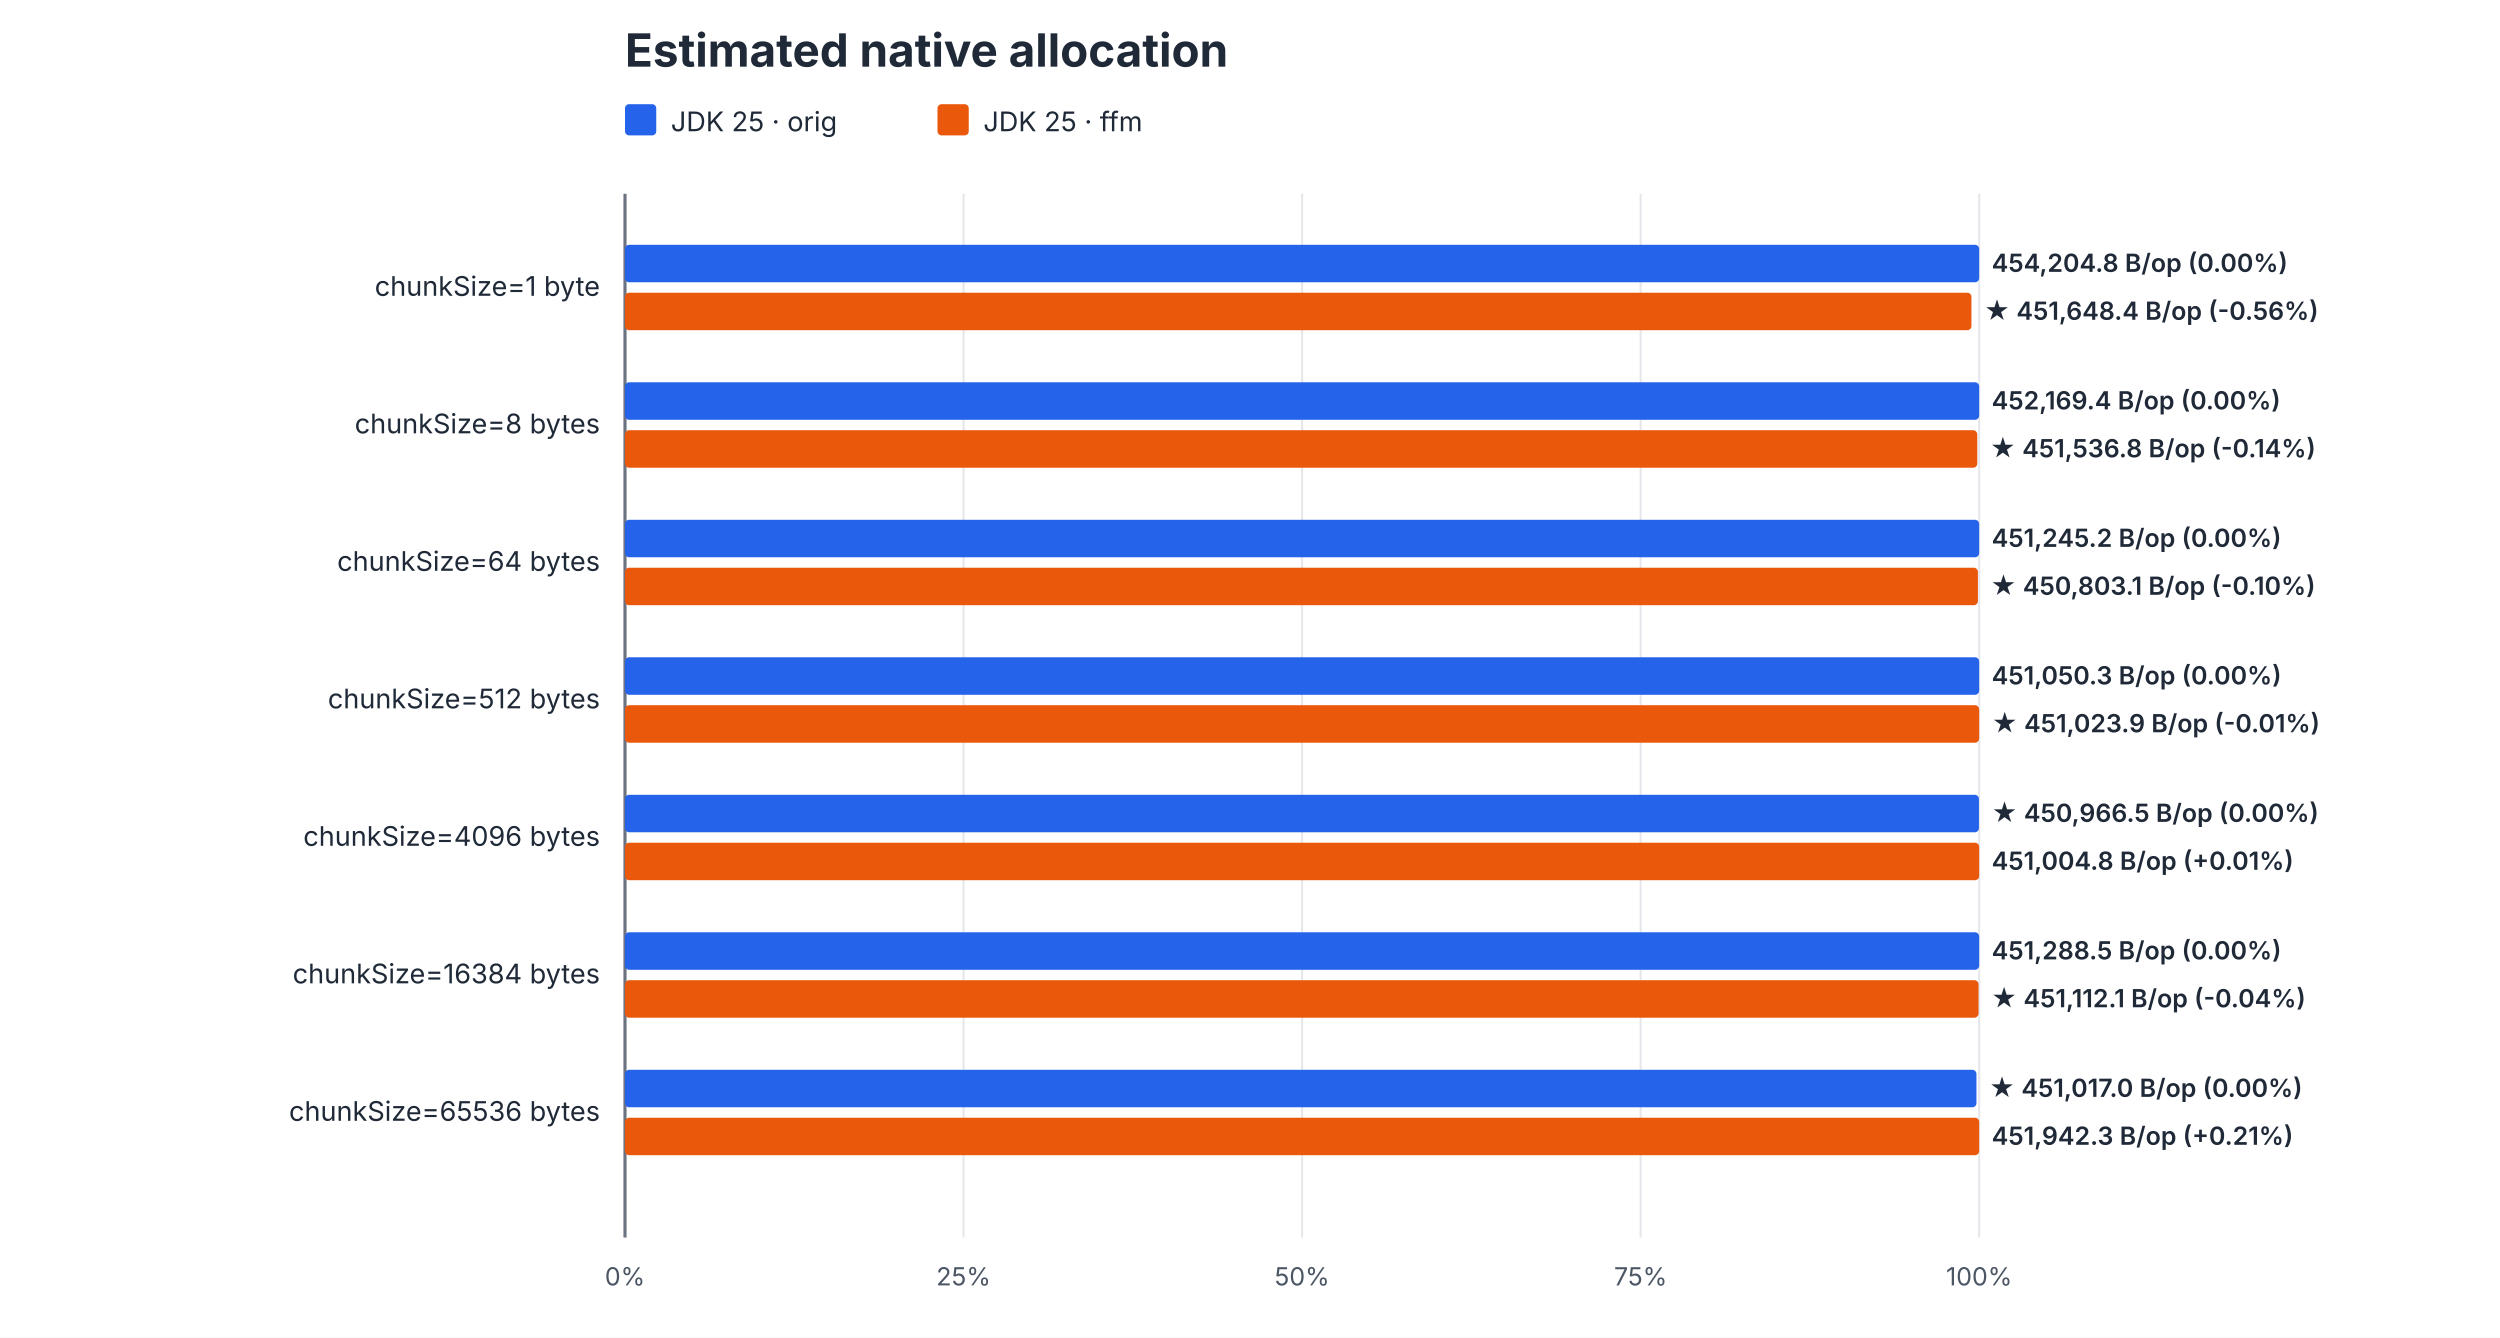
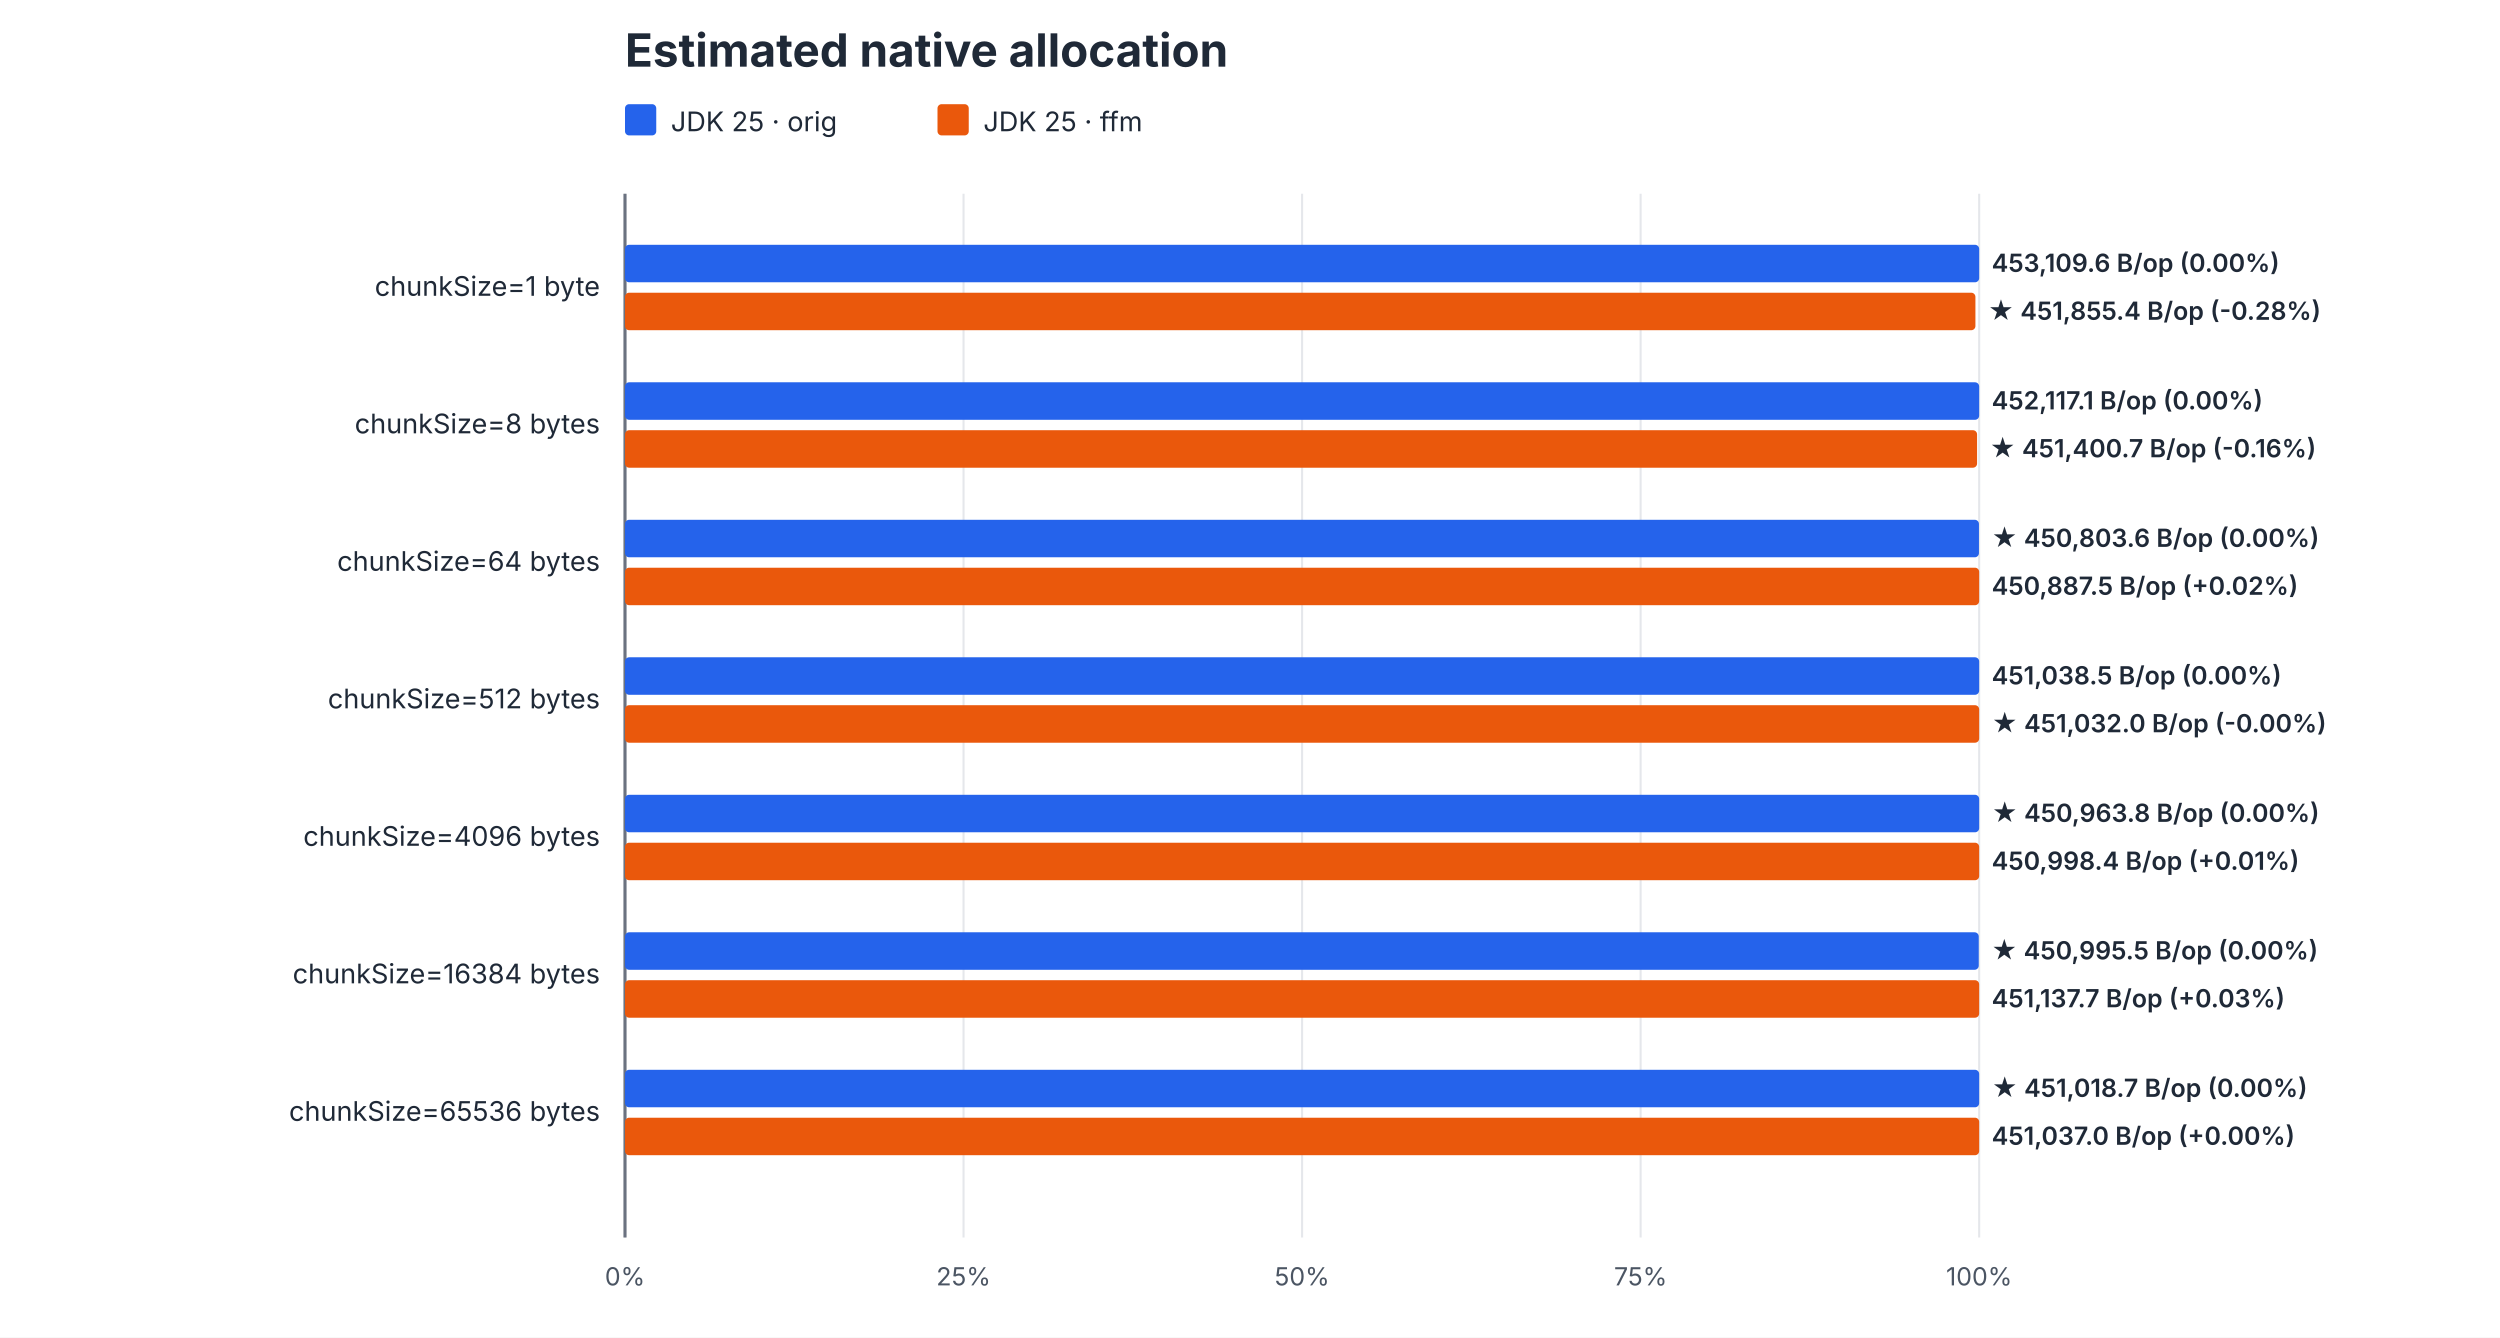
<svg xmlns="http://www.w3.org/2000/svg" width="1200" height="642" viewBox="0 0 1200 642">
  <rect width="100%" height="100%" fill="#ffffff" />
  <style>text{font-family:system-ui,-apple-system,sans-serif;fill:#1f2937}.title{font-size:22px;font-weight:700}.label{font-size:13px}.tick{font-size:12px;fill:#4b5563}.value{font-size:12px;font-weight:600}</style>
  <text x="300" y="32" class="title">Estimated native allocation</text>
  <rect x="300" y="50" width="15" height="15" rx="2" fill="#2563eb" />
  <text x="322" y="63" class="label">JDK 25 · orig</text>
  <rect x="450" y="50" width="15" height="15" rx="2" fill="#ea580c" />
  <text x="472" y="63" class="label">JDK 25 · ffm</text>
  <line x1="300.0" y1="93" x2="300.0" y2="594" stroke="#e5e7eb" />
  <text x="300.0" y="617" text-anchor="middle" class="tick">0%</text>
  <line x1="462.5" y1="93" x2="462.5" y2="594" stroke="#e5e7eb" />
  <text x="462.5" y="617" text-anchor="middle" class="tick">25%</text>
  <line x1="625.0" y1="93" x2="625.0" y2="594" stroke="#e5e7eb" />
  <text x="625.0" y="617" text-anchor="middle" class="tick">50%</text>
  <line x1="787.5" y1="93" x2="787.5" y2="594" stroke="#e5e7eb" />
  <text x="787.5" y="617" text-anchor="middle" class="tick">75%</text>
  <line x1="950.0" y1="93" x2="950.0" y2="594" stroke="#e5e7eb" />
  <text x="950.0" y="617" text-anchor="middle" class="tick">100%</text>
  <line x1="300.0" y1="93" x2="300.0" y2="594" stroke="#6b7280" stroke-width="1.5" />
  <text x="288" y="142.0" text-anchor="end" class="label">chunkSize=1 byte</text>
  <rect x="300.0" y="117.5" width="650.0" height="18" rx="2" fill="#2563eb" />
-   <text x="956.0" y="130.5" text-anchor="start" class="value">454,204.8 B/op (0.00%)</text>
-   <rect x="300.0" y="140.5" width="646.3" height="18" rx="2" fill="#ea580c" />
-   <text x="952.3" y="153.5" text-anchor="start" class="value">★ 451,648.4 B/op (-0.56%)</text>
+   <text x="956.0" y="130.5" text-anchor="start" class="value">453,109.6 B/op (0.00%)</text>
+   <rect x="300.0" y="140.5" width="648.2" height="18" rx="2" fill="#ea580c" />
+   <text x="954.2" y="153.5" text-anchor="start" class="value">★ 451,855.4 B/op (-0.28%)</text>
  <text x="288" y="208.0" text-anchor="end" class="label">chunkSize=8 bytes</text>
  <rect x="300.0" y="183.5" width="650.0" height="18" rx="2" fill="#2563eb" />
-   <text x="956.0" y="196.5" text-anchor="start" class="value">452,169.4 B/op (0.00%)</text>
-   <rect x="300.0" y="206.5" width="649.1" height="18" rx="2" fill="#ea580c" />
-   <text x="955.1" y="219.5" text-anchor="start" class="value">★ 451,536.8 B/op (-0.14%)</text>
+   <text x="956.0" y="196.5" text-anchor="start" class="value">452,117.1 B/op (0.00%)</text>
+   <rect x="300.0" y="206.5" width="649.0" height="18" rx="2" fill="#ea580c" />
+   <text x="955.0" y="219.5" text-anchor="start" class="value">★ 451,400.7 B/op (-0.16%)</text>
  <text x="288" y="274.0" text-anchor="end" class="label">chunkSize=64 bytes</text>
-   <rect x="300.0" y="249.5" width="650.0" height="18" rx="2" fill="#2563eb" />
-   <text x="956.0" y="262.5" text-anchor="start" class="value">451,245.2 B/op (0.00%)</text>
-   <rect x="300.0" y="272.5" width="649.4" height="18" rx="2" fill="#ea580c" />
-   <text x="955.4" y="285.5" text-anchor="start" class="value">★ 450,803.1 B/op (-0.10%)</text>
+   <rect x="300.0" y="249.5" width="649.9" height="18" rx="2" fill="#2563eb" />
+   <text x="955.9" y="262.5" text-anchor="start" class="value">★ 450,803.6 B/op (0.00%)</text>
+   <rect x="300.0" y="272.5" width="650.0" height="18" rx="2" fill="#ea580c" />
+   <text x="956.0" y="285.5" text-anchor="start" class="value">450,887.5 B/op (+0.02%)</text>
  <text x="288" y="340.0" text-anchor="end" class="label">chunkSize=512 bytes</text>
  <rect x="300.0" y="315.5" width="650.0" height="18" rx="2" fill="#2563eb" />
-   <text x="956.0" y="328.5" text-anchor="start" class="value">451,050.3 B/op (0.00%)</text>
+   <text x="956.0" y="328.5" text-anchor="start" class="value">451,038.5 B/op (0.00%)</text>
  <rect x="300.0" y="338.5" width="650.0" height="18" rx="2" fill="#ea580c" />
-   <text x="956.0" y="351.5" text-anchor="start" class="value">★ 451,023.9 B/op (-0.01%)</text>
+   <text x="956.0" y="351.5" text-anchor="start" class="value">★ 451,032.0 B/op (-0.00%)</text>
  <text x="288" y="406.0" text-anchor="end" class="label">chunkSize=4096 bytes</text>
-   <rect x="300.0" y="381.5" width="649.9" height="18" rx="2" fill="#2563eb" />
-   <text x="955.9" y="394.5" text-anchor="start" class="value">★ 450,966.5 B/op (0.00%)</text>
+   <rect x="300.0" y="381.5" width="650.0" height="18" rx="2" fill="#2563eb" />
+   <text x="956.0" y="394.5" text-anchor="start" class="value">★ 450,963.8 B/op (0.00%)</text>
  <rect x="300.0" y="404.5" width="650.0" height="18" rx="2" fill="#ea580c" />
-   <text x="956.0" y="417.5" text-anchor="start" class="value">451,004.8 B/op (+0.01%)</text>
+   <text x="956.0" y="417.5" text-anchor="start" class="value">450,998.4 B/op (+0.01%)</text>
  <text x="288" y="472.0" text-anchor="end" class="label">chunkSize=16384 bytes</text>
-   <rect x="300.0" y="447.5" width="650.0" height="18" rx="2" fill="#2563eb" />
-   <text x="956.0" y="460.5" text-anchor="start" class="value">451,288.5 B/op (0.00%)</text>
-   <rect x="300.0" y="470.5" width="649.7" height="18" rx="2" fill="#ea580c" />
-   <text x="955.7" y="483.5" text-anchor="start" class="value">★ 451,112.1 B/op (-0.04%)</text>
+   <rect x="300.0" y="447.5" width="649.8" height="18" rx="2" fill="#2563eb" />
+   <text x="955.8" y="460.5" text-anchor="start" class="value">★ 450,995.5 B/op (0.00%)</text>
+   <rect x="300.0" y="470.5" width="650.0" height="18" rx="2" fill="#ea580c" />
+   <text x="956.0" y="483.5" text-anchor="start" class="value">451,137.7 B/op (+0.03%)</text>
  <text x="288" y="538.0" text-anchor="end" class="label">chunkSize=65536 bytes</text>
-   <rect x="300.0" y="513.5" width="648.7" height="18" rx="2" fill="#2563eb" />
-   <text x="954.7" y="526.5" text-anchor="start" class="value">★ 451,017.0 B/op (0.00%)</text>
+   <rect x="300.0" y="513.5" width="650.0" height="18" rx="2" fill="#2563eb" />
+   <text x="956.0" y="526.5" text-anchor="start" class="value">★ 451,018.7 B/op (0.00%)</text>
  <rect x="300.0" y="536.5" width="650.0" height="18" rx="2" fill="#ea580c" />
-   <text x="956.0" y="549.5" text-anchor="start" class="value">451,942.3 B/op (+0.21%)</text>
+   <text x="956.0" y="549.5" text-anchor="start" class="value">451,037.0 B/op (+0.00%)</text>
</svg>
